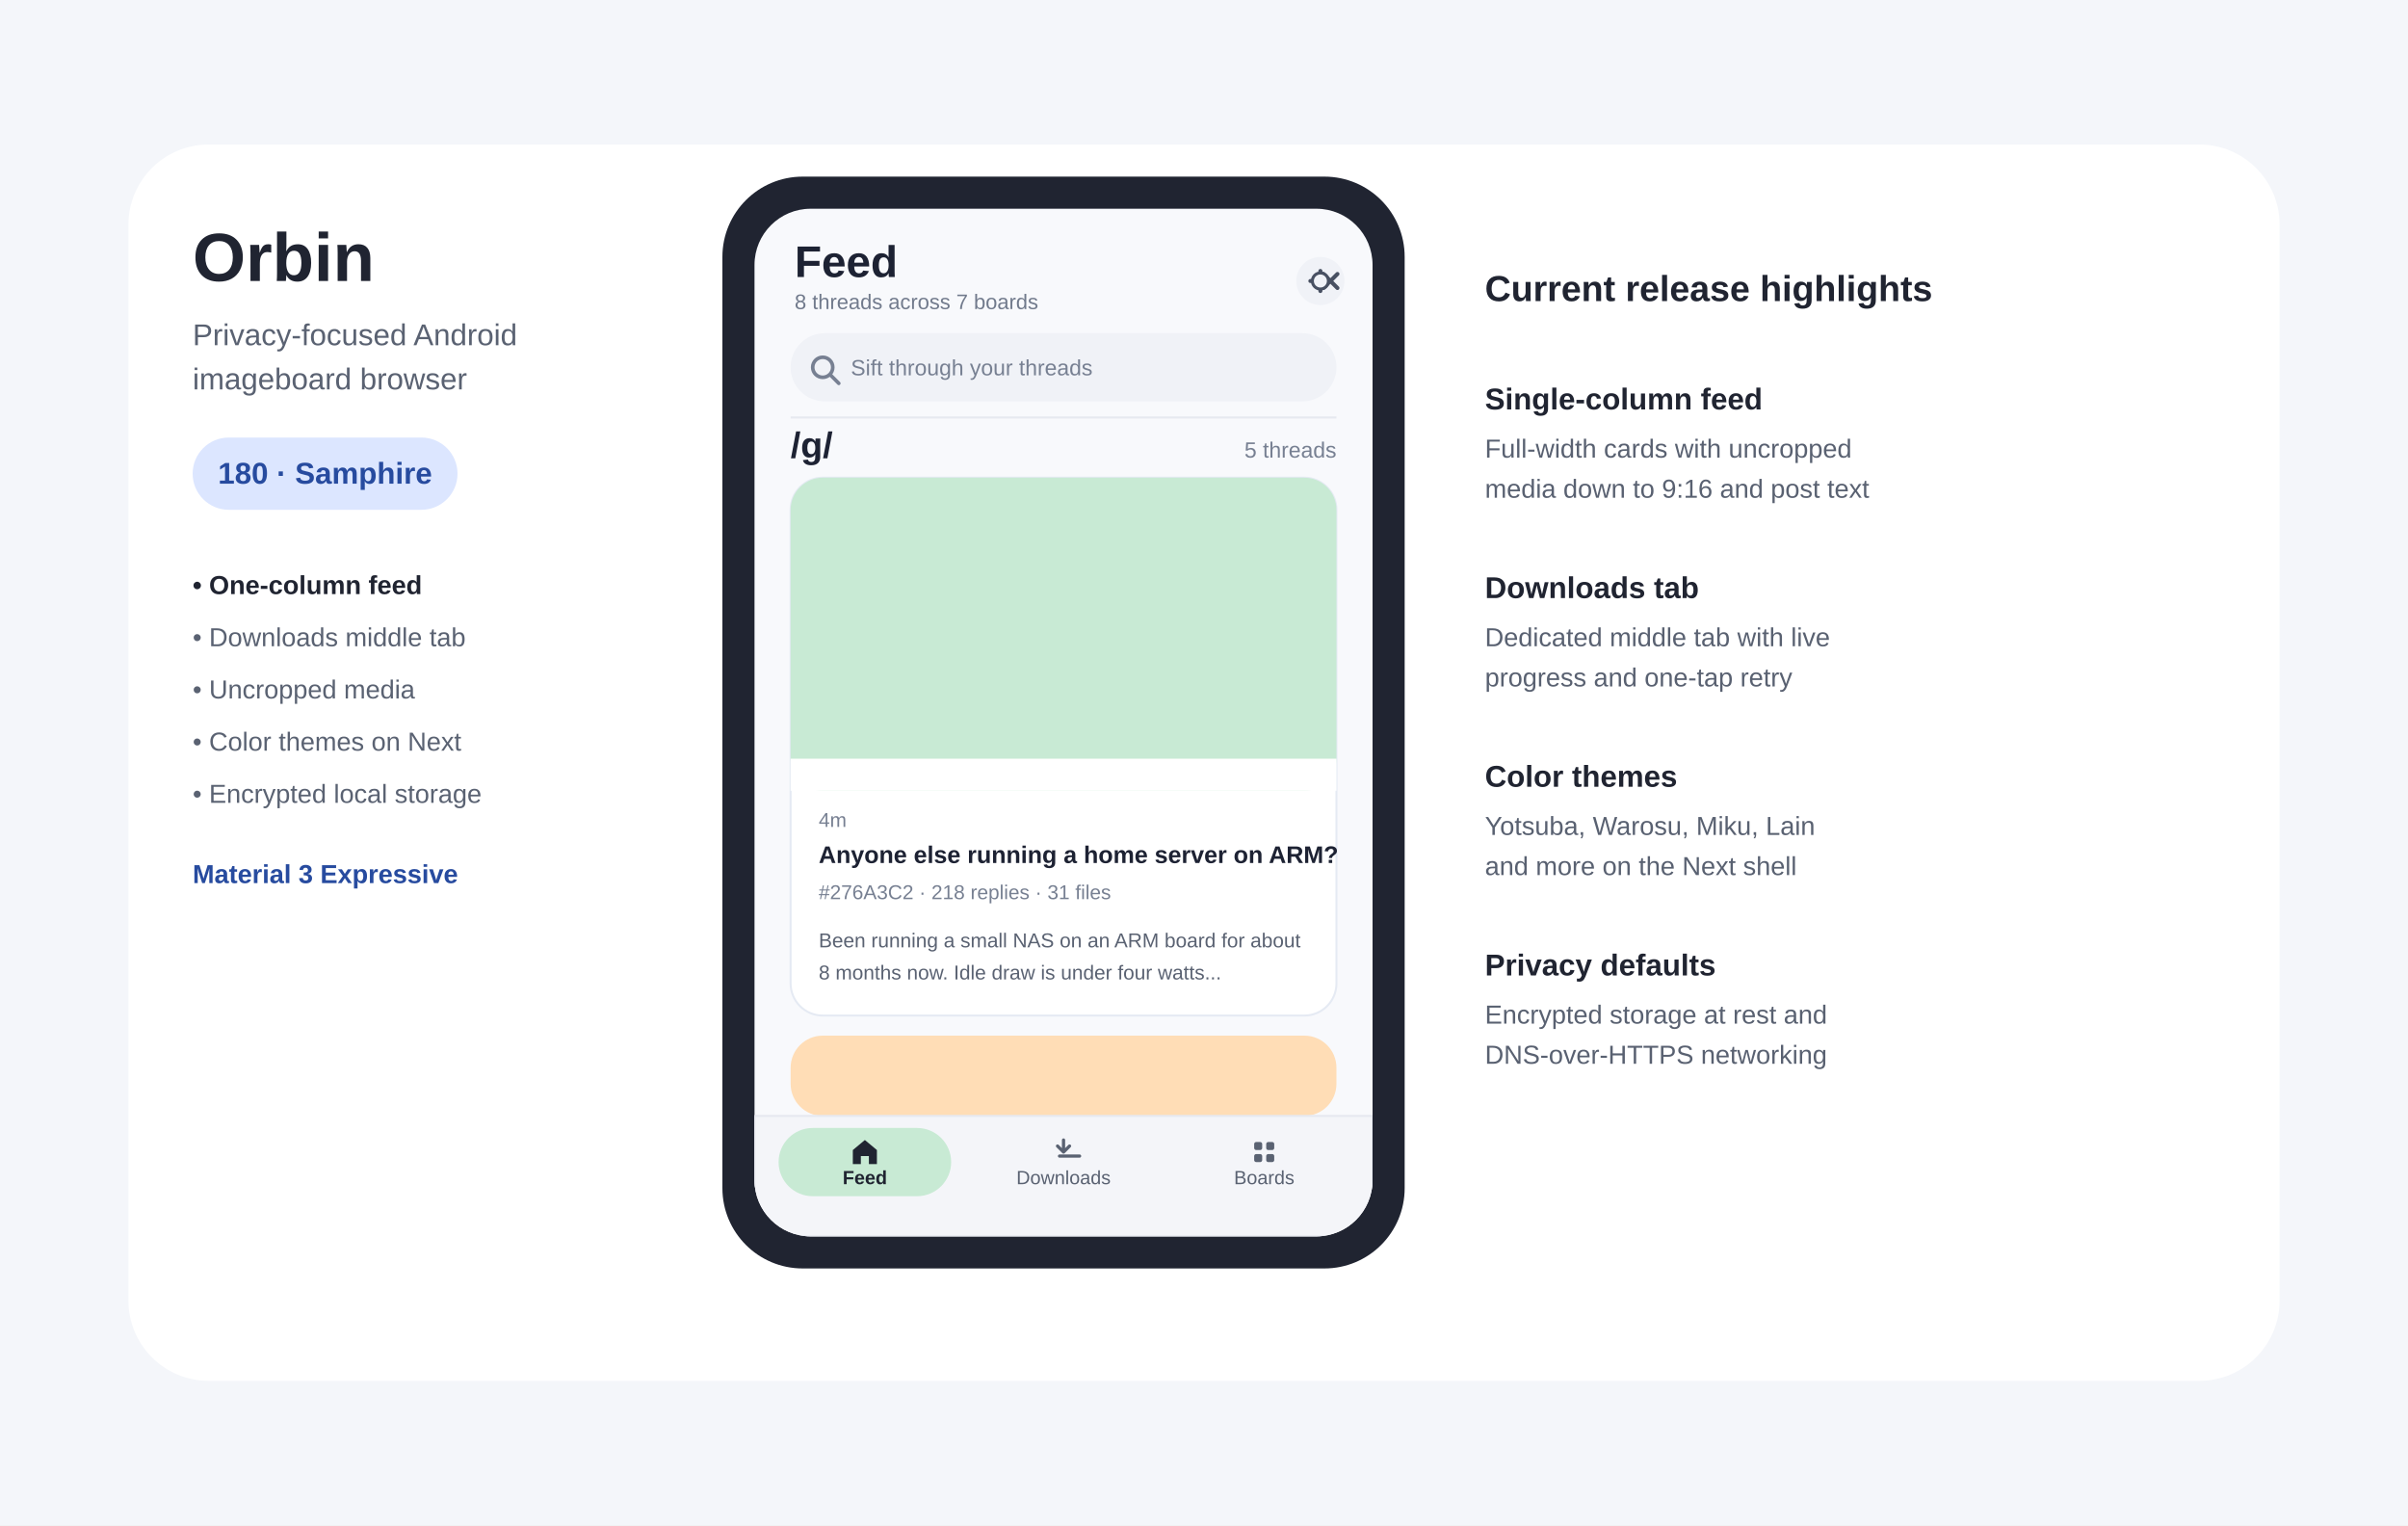
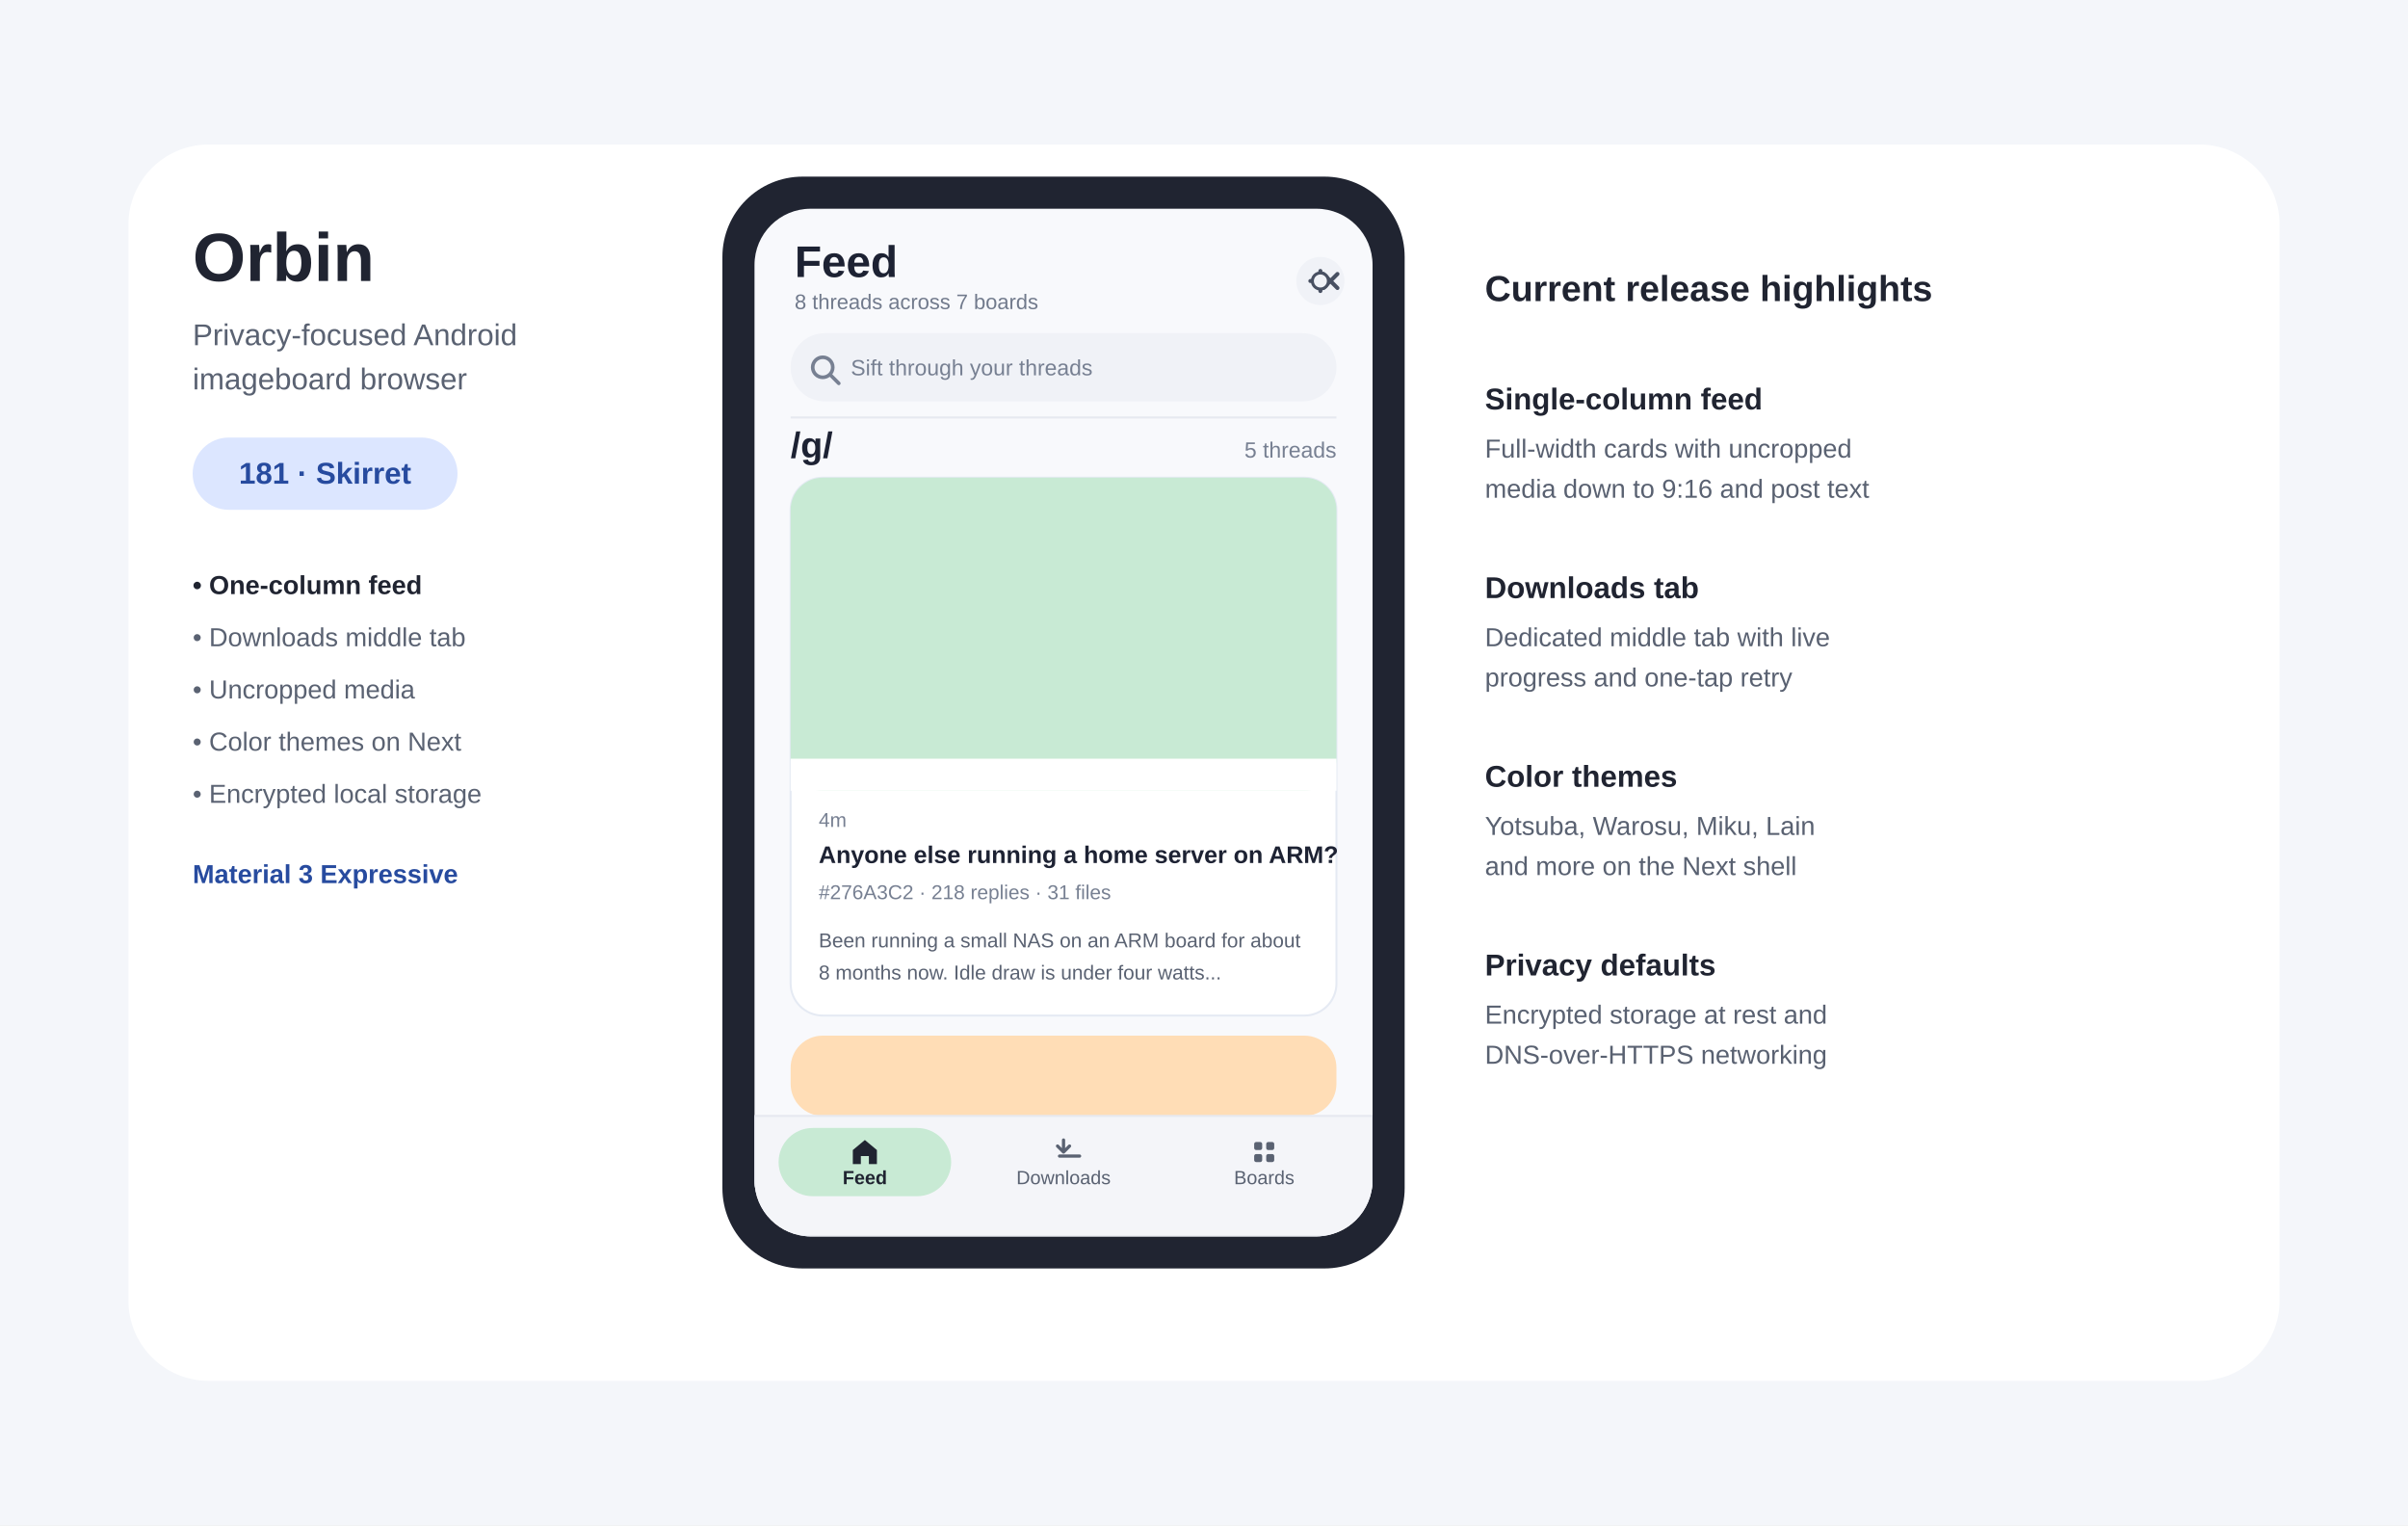
- <svg xmlns="http://www.w3.org/2000/svg" width="1200" height="760" viewBox="0 0 1200 760" role="img" aria-labelledby="title desc" data-release-version="180-Samphire">
+ <svg xmlns="http://www.w3.org/2000/svg" width="1200" height="760" viewBox="0 0 1200 760" role="img" aria-labelledby="title desc" data-release-version="181-Skirret">
  <rect width="1200" height="760" fill="#F4F6FA" />
  <rect x="64" y="72" width="1072" height="616" rx="40" fill="#FFFFFF" />
  <text x="96" y="140" font-family="Arial,sans-serif" font-size="34" font-weight="700" fill="#202431">Orbin</text>
  <text x="96" y="172" font-family="Arial,sans-serif" font-size="15" fill="#5A6272">Privacy-focused Android</text>
  <text x="96" y="194" font-family="Arial,sans-serif" font-size="15" fill="#5A6272">imageboard browser</text>
  <rect x="96" y="218" width="132" height="36" rx="18" fill="#DCE6FF" />
-   <text id="release-label" x="162" y="241" text-anchor="middle" font-family="Arial,sans-serif" font-size="15" font-weight="700" fill="#274B9F">180 · Samphire</text>
+   <text id="release-label" x="162" y="241" text-anchor="middle" font-family="Arial,sans-serif" font-size="15" font-weight="700" fill="#274B9F">181 · Skirret</text>
  <text x="96" y="296" font-family="Arial,sans-serif" font-size="13" font-weight="700" fill="#202431">• One-column feed</text>
  <text x="96" y="322" font-family="Arial,sans-serif" font-size="13" fill="#5A6272">• Downloads middle tab</text>
  <text x="96" y="348" font-family="Arial,sans-serif" font-size="13" fill="#5A6272">• Uncropped media</text>
  <text x="96" y="374" font-family="Arial,sans-serif" font-size="13" fill="#5A6272">• Color themes on Next</text>
  <text x="96" y="400" font-family="Arial,sans-serif" font-size="13" fill="#5A6272">• Encrypted local storage</text>
  <text x="96" y="440" font-family="Arial,sans-serif" font-size="13" font-weight="700" fill="#274B9F">Material 3 Expressive</text>
  <rect x="360" y="88" width="340" height="544" rx="40" fill="#202431" />
  <rect x="376" y="104" width="308" height="512" rx="28" fill="#F8F9FC" />
  <defs>
    <clipPath id="phone-screen-clip">
      <rect x="376" y="104" width="308" height="512" rx="28" />
    </clipPath>
  </defs>
  <g clip-path="url(#phone-screen-clip)">
    <text x="396" y="138" font-family="Arial,sans-serif" font-size="22" font-weight="700" fill="#1D2233">Feed</text>
    <text x="396" y="154" font-family="Arial,sans-serif" font-size="10.5" fill="#717A8C">8 threads across 7 boards</text>
    <circle cx="658" cy="140" r="12" fill="#F0F2F7" />
    <path d="M658 135v10m-5-5h10m-3.5-3.5l7 7m0-7l-7 7" stroke="#485062" stroke-width="2" stroke-linecap="round" />
    <circle cx="658" cy="140" r="4" fill="#F0F2F7" stroke="#485062" stroke-width="1.5" />
    <rect x="394" y="166" width="272" height="34" rx="17" fill="#F0F2F7" />
    <circle cx="410" cy="183" r="5" fill="none" stroke="#778092" stroke-width="1.8" />
    <line x1="414" y1="187" x2="418" y2="191" stroke="#778092" stroke-width="1.8" stroke-linecap="round" />
    <text x="424" y="187" font-family="Arial,sans-serif" font-size="11" fill="#778092">Sift through your threads</text>
    <line x1="394" y1="208" x2="666" y2="208" stroke="#E6E9F0" stroke-width="1" />
    <text x="394" y="228" font-family="Arial,sans-serif" font-size="18" font-weight="700" fill="#1D2233">/g/</text>
    <text x="666" y="228" text-anchor="end" font-family="Arial,sans-serif" font-size="11" fill="#778092">5 threads</text>
    <rect x="394" y="238" width="272" height="268" rx="16" fill="#FFFFFF" stroke="#E5EAF3" stroke-width="1" />
    <rect x="394" y="238" width="272" height="156" rx="16" fill="#C8EAD4" />
    <rect x="394" y="378" width="272" height="16" fill="#FFFFFF" />
    <text x="408" y="412" font-family="Arial,sans-serif" font-size="10" fill="#778092">4m</text>
    <text x="408" y="430" font-family="Arial,sans-serif" font-size="12" font-weight="700" fill="#1D2233">Anyone else running a home server on ARM?</text>
    <text x="408" y="448" font-family="Arial,sans-serif" font-size="10" fill="#778092">#276A3C2 · 218 replies · 31 files</text>
    <text x="408" y="472" font-family="Arial,sans-serif" font-size="10" fill="#5A6272">Been running a small NAS on an ARM board for about</text>
    <text x="408" y="488" font-family="Arial,sans-serif" font-size="10" fill="#5A6272">8 months now. Idle draw is under four watts...</text>
    <rect x="394" y="516" width="272" height="40" rx="16" fill="#FFDDB6" />
    <rect x="376" y="556" width="308" height="60" fill="#F4F5F9" stroke="#E6E9F0" stroke-width="1" />
    <rect x="388" y="562" width="86" height="34" rx="17" fill="#C8EAD4" />
    <path d="M431 568l6 5v7h-4v-4h-4v4h-4v-7z" fill="#202431" />
    <text x="431" y="590" text-anchor="middle" font-family="Arial,sans-serif" font-size="9.5" font-weight="700" fill="#202431">Feed</text>
    <path d="M530 568v6m-3-3l3 3 3-3m-5 5h10" stroke="#5A6272" stroke-width="1.6" stroke-linecap="round" stroke-linejoin="round" fill="none" />
    <text x="530" y="590" text-anchor="middle" font-family="Arial,sans-serif" font-size="9.5" fill="#5A6272">Downloads</text>
    <rect x="625" y="569" width="4" height="4" rx="1" fill="#5A6272" />
    <rect x="631" y="569" width="4" height="4" rx="1" fill="#5A6272" />
    <rect x="625" y="575" width="4" height="4" rx="1" fill="#5A6272" />
    <rect x="631" y="575" width="4" height="4" rx="1" fill="#5A6272" />
    <text x="630" y="590" text-anchor="middle" font-family="Arial,sans-serif" font-size="9.5" fill="#5A6272">Boards</text>
  </g>
  <text x="740" y="150" font-family="Arial,sans-serif" font-size="18" font-weight="700" fill="#202431">Current release highlights</text>
  <text x="740" y="204" font-family="Arial,sans-serif" font-size="15" font-weight="700" fill="#202431">Single-column feed</text>
  <text x="740" y="228" font-family="Arial,sans-serif" font-size="13" fill="#596171">Full-width cards with uncropped</text>
  <text x="740" y="248" font-family="Arial,sans-serif" font-size="13" fill="#596171">media down to 9:16 and post text</text>
  <text x="740" y="298" font-family="Arial,sans-serif" font-size="15" font-weight="700" fill="#202431">Downloads tab</text>
  <text x="740" y="322" font-family="Arial,sans-serif" font-size="13" fill="#596171">Dedicated middle tab with live</text>
  <text x="740" y="342" font-family="Arial,sans-serif" font-size="13" fill="#596171">progress and one-tap retry</text>
  <text x="740" y="392" font-family="Arial,sans-serif" font-size="15" font-weight="700" fill="#202431">Color themes</text>
  <text x="740" y="416" font-family="Arial,sans-serif" font-size="13" fill="#596171">Yotsuba, Warosu, Miku, Lain</text>
  <text x="740" y="436" font-family="Arial,sans-serif" font-size="13" fill="#596171">and more on the Next shell</text>
  <text x="740" y="486" font-family="Arial,sans-serif" font-size="15" font-weight="700" fill="#202431">Privacy defaults</text>
  <text x="740" y="510" font-family="Arial,sans-serif" font-size="13" fill="#596171">Encrypted storage at rest and</text>
  <text x="740" y="530" font-family="Arial,sans-serif" font-size="13" fill="#596171">DNS-over-HTTPS networking</text>
</svg>
